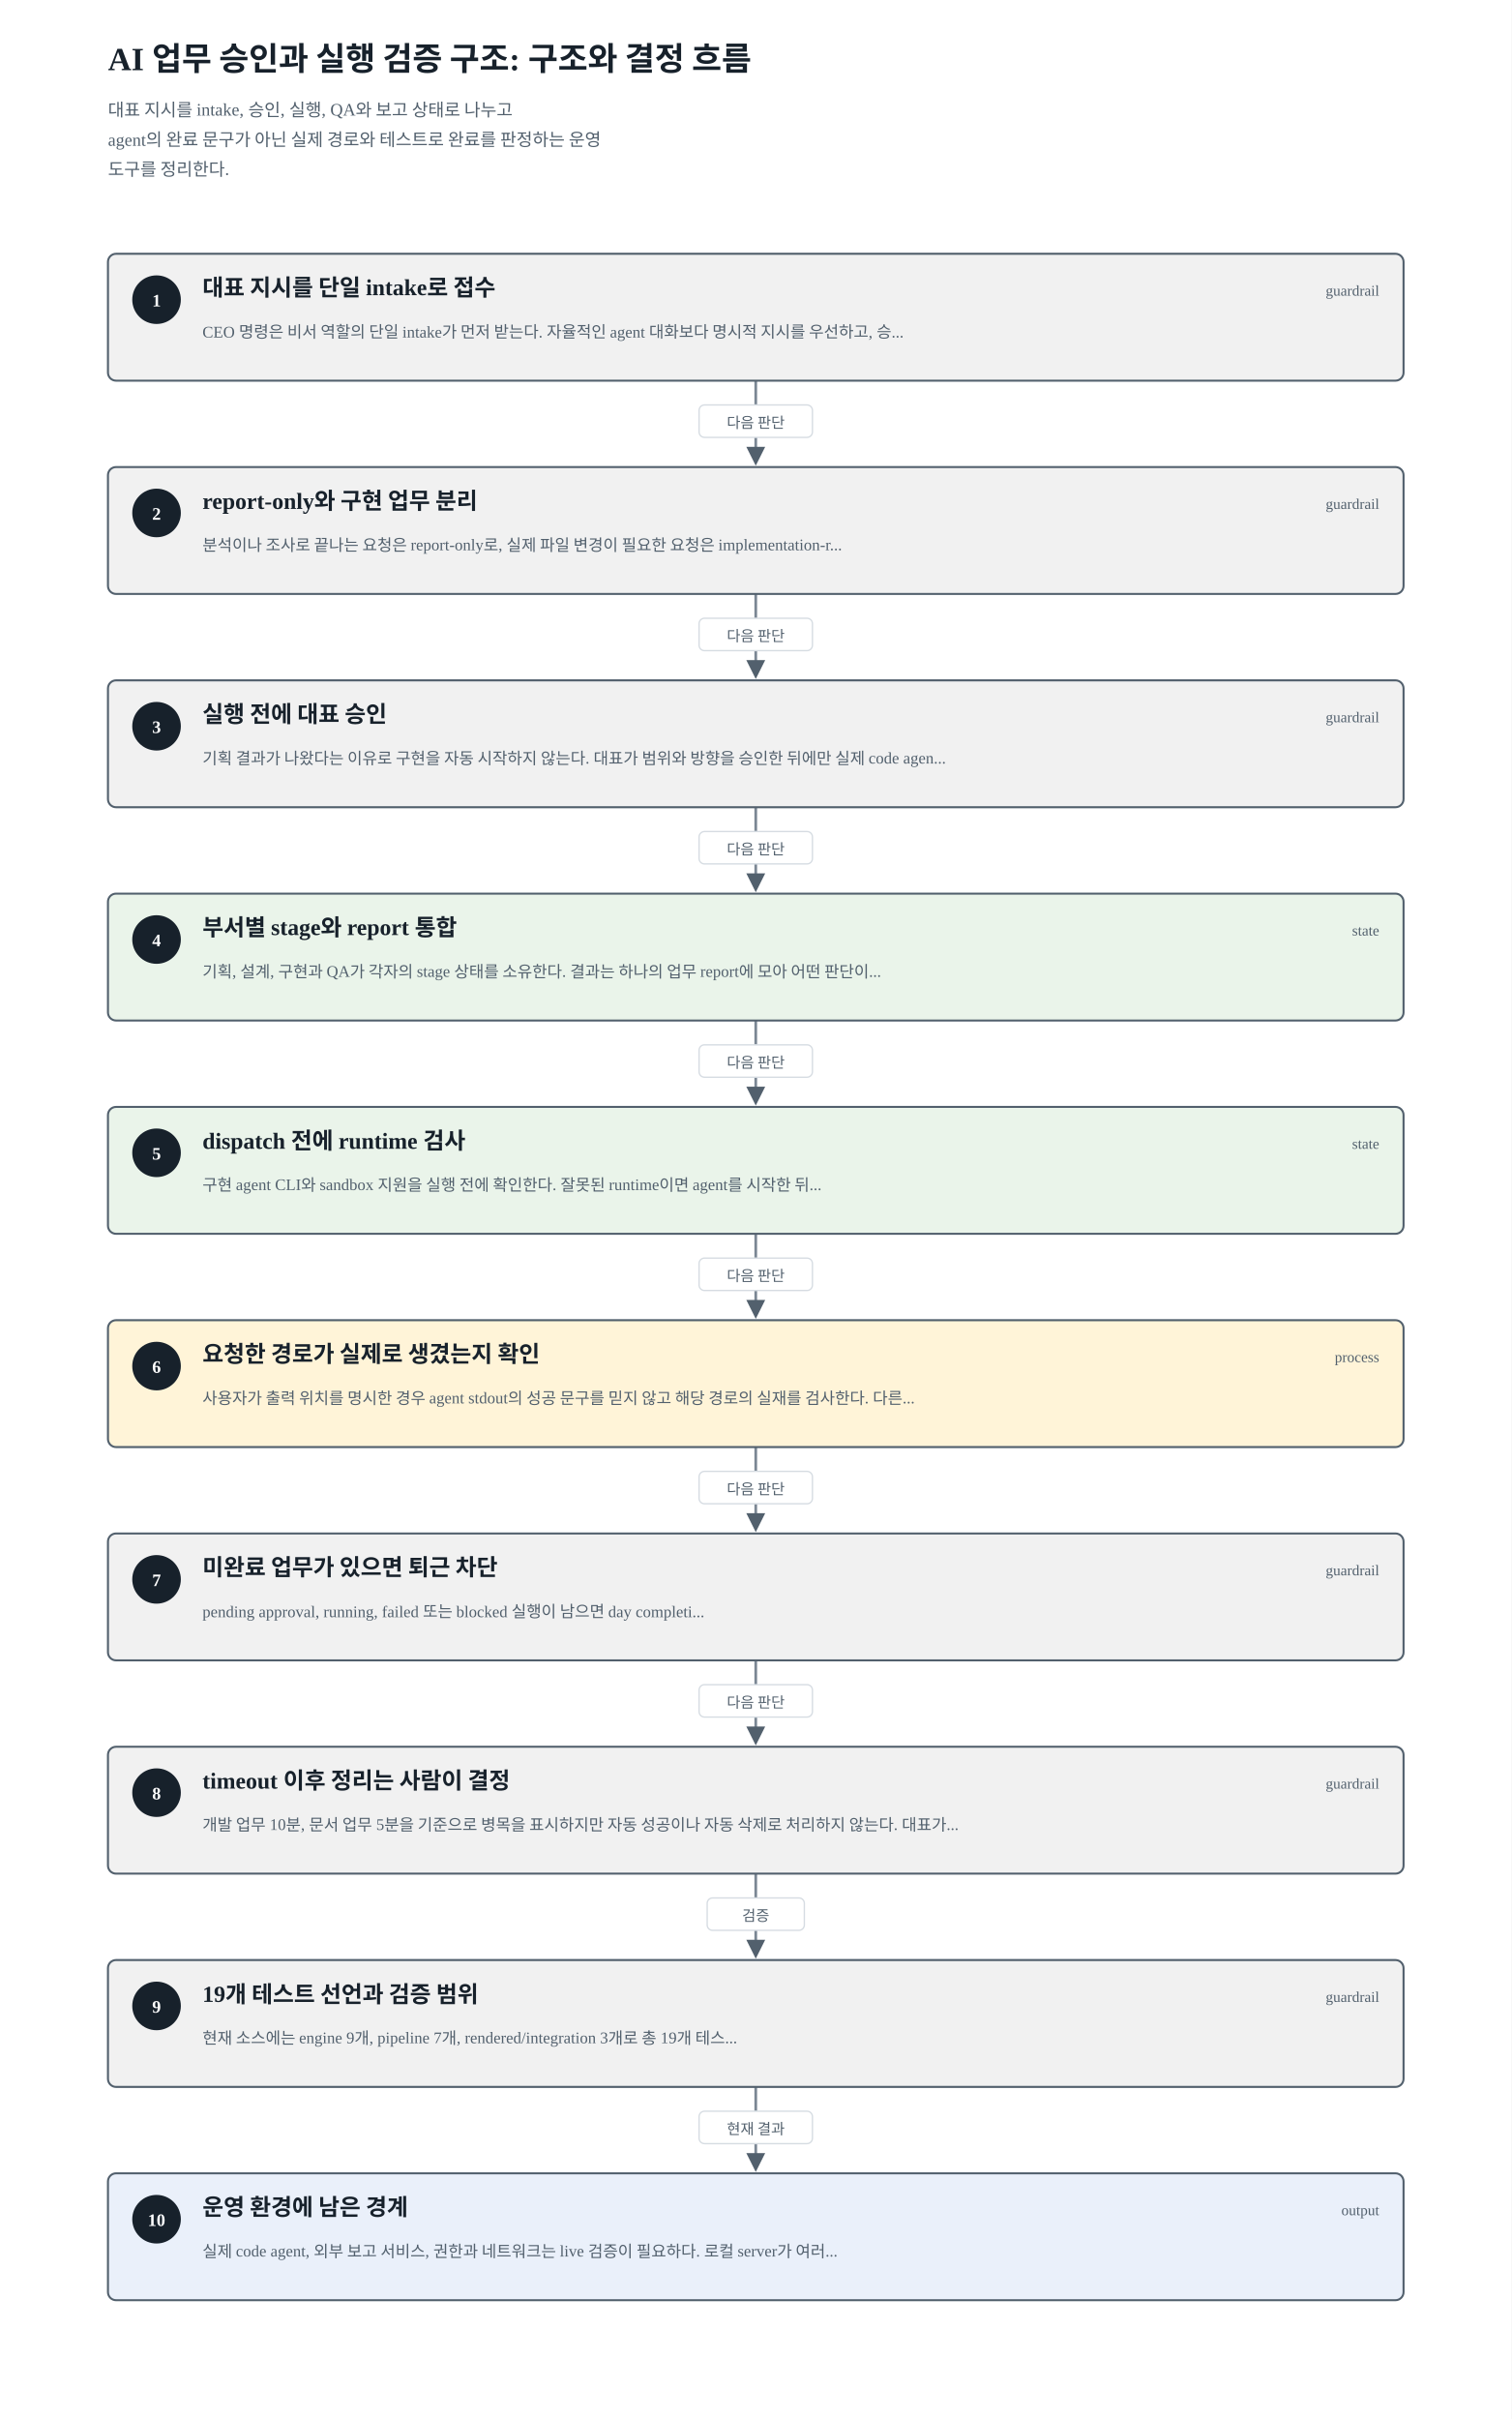
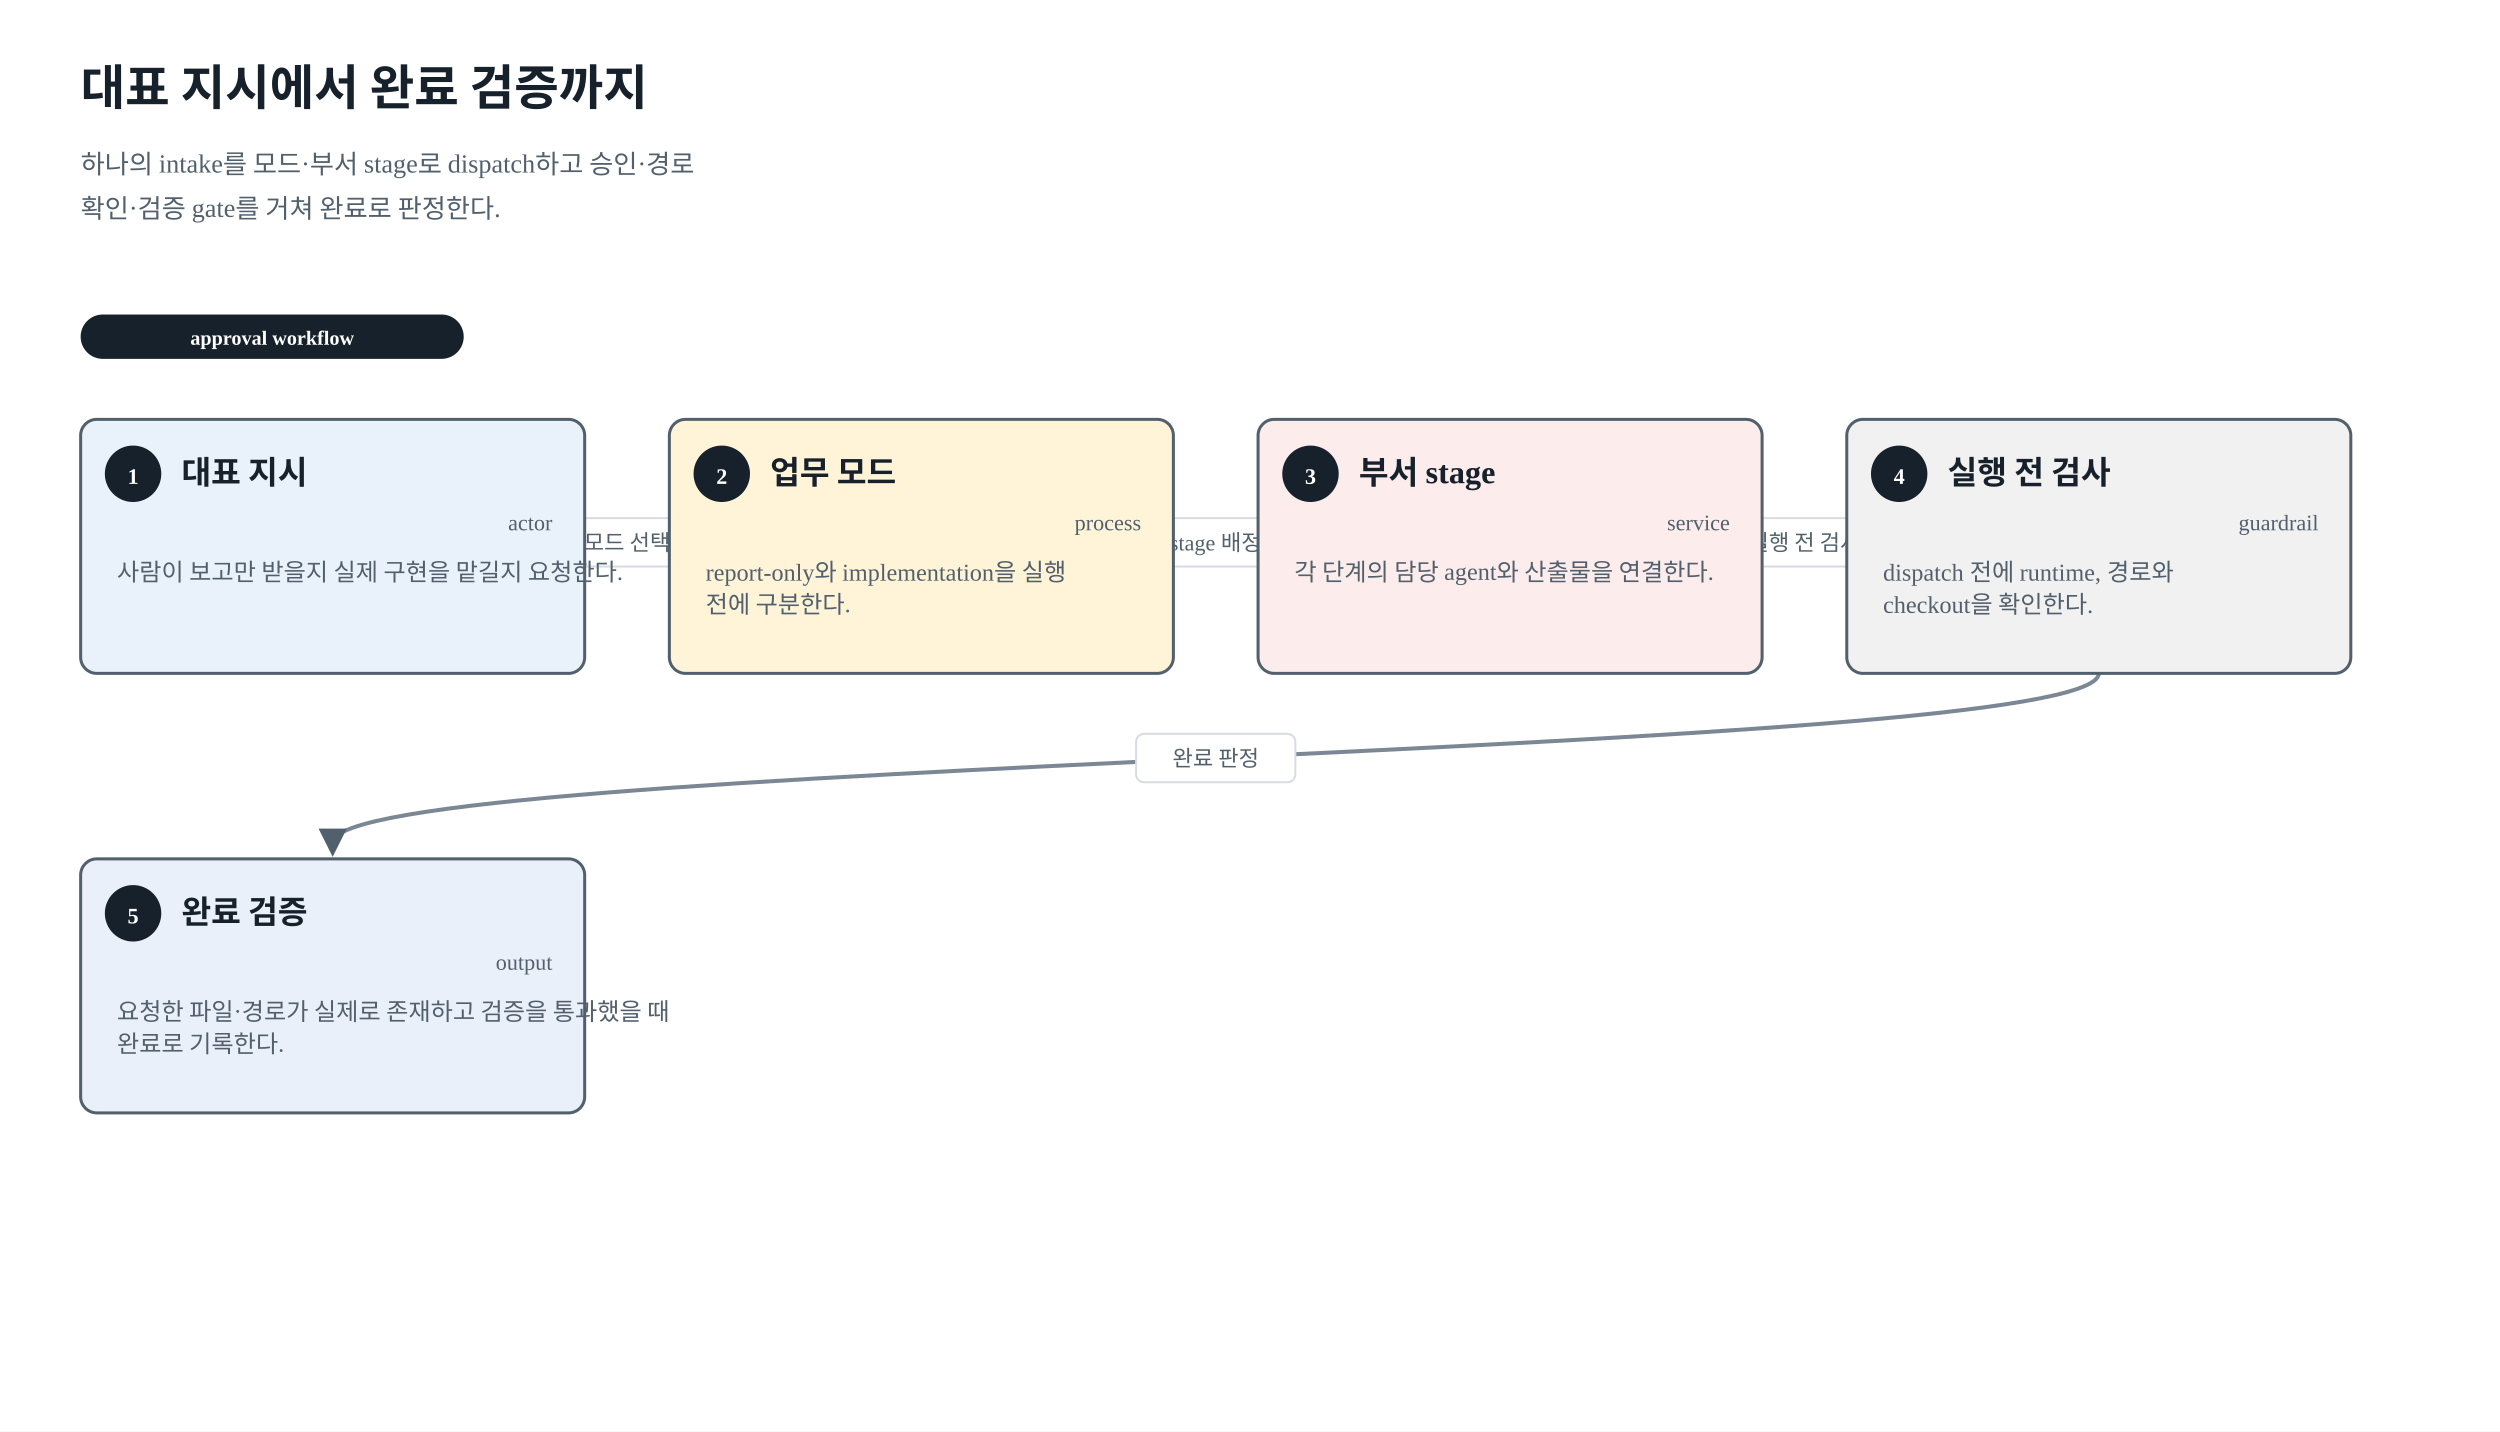
- <svg xmlns="http://www.w3.org/2000/svg" viewBox="0 0 1120 1792" role="img" aria-labelledby="system-map-title system-map-desc">
+ <svg xmlns="http://www.w3.org/2000/svg" viewBox="0 0 1240 710" role="img" aria-labelledby="system-map-title system-map-desc">
  <defs>
    <marker id="system-map-arrow" viewBox="0 0 10 10" refX="5" refY="5" markerWidth="7" markerHeight="7" orient="auto-start-reverse">
      <path d="M 0 0 L 10 5 L 0 10 z" fill="#52606d" />
    </marker>
  </defs>
-   <rect width="1120" height="1792" fill="#ffffff" />
+   <rect width="1240" height="710" fill="#ffffff" />
  <text fill="#17212b" font-size="24" font-weight="700">
-     <tspan x="80" y="52">AI 업무 승인과 실행 검증 구조: 구조와 결정 흐름</tspan>
+     <tspan x="40" y="52">대표 지시에서 완료 검증까지</tspan>
  </text>
  <text fill="#52606d" font-size="13">
-     <tspan x="80" y="86">대표 지시를 intake, 승인, 실행, QA와 보고 상태로 나누고</tspan>
-     <tspan x="80" y="108">agent의 완료 문구가 아닌 실제 경로와 테스트로 완료를 판정하는 운영</tspan>
-     <tspan x="80" y="130">도구를 정리한다.</tspan>
+     <tspan x="40" y="86">하나의 intake를 모드·부서 stage로 dispatch하고 승인·경로</tspan>
+     <tspan x="40" y="108">확인·검증 gate를 거쳐 완료로 판정한다.</tspan>
  </text>
+   <rect x="40" y="156" width="190" height="22" rx="11" fill="#17212b" />
+   <text x="135" y="171" text-anchor="middle" fill="#ffffff" font-size="10" font-weight="700">approval workflow</text>
  <g data-flow="flow-01">
-     <path d="M 560 282 L 560 338" fill="none" stroke="#7b8794" stroke-width="2" marker-end="url(#system-map-arrow)" />
-     <rect x="518" y="300" width="84" height="24" rx="4" fill="#ffffff" stroke="#d6dce2" />
-     <text x="560" y="317" text-anchor="middle" fill="#52606d" font-size="11">다음 판단</text>
+     <path d="M 290 271 L 324 271" fill="none" stroke="#7b8794" stroke-width="2" marker-end="url(#system-map-arrow)" />
+     <rect x="271.5" y="257" width="79" height="24" rx="4" fill="#ffffff" stroke="#d6dce2" />
+     <text x="311" y="273" text-anchor="middle" fill="#52606d" font-size="11">모드 선택</text>
  </g>
  <g data-flow="flow-02">
-     <path d="M 560 440 L 560 496" fill="none" stroke="#7b8794" stroke-width="2" marker-end="url(#system-map-arrow)" />
-     <rect x="518" y="458" width="84" height="24" rx="4" fill="#ffffff" stroke="#d6dce2" />
-     <text x="560" y="475" text-anchor="middle" fill="#52606d" font-size="11">다음 판단</text>
+     <path d="M 582 271 L 616 271" fill="none" stroke="#7b8794" stroke-width="2" marker-end="url(#system-map-arrow)" />
+     <rect x="547" y="257" width="112" height="24" rx="4" fill="#ffffff" stroke="#d6dce2" />
+     <text x="603" y="273" text-anchor="middle" fill="#52606d" font-size="11">stage 배정</text>
  </g>
  <g data-flow="flow-03">
-     <path d="M 560 598 L 560 654" fill="none" stroke="#7b8794" stroke-width="2" marker-end="url(#system-map-arrow)" />
-     <rect x="518" y="616" width="84" height="24" rx="4" fill="#ffffff" stroke="#d6dce2" />
-     <text x="560" y="633" text-anchor="middle" fill="#52606d" font-size="11">다음 판단</text>
+     <path d="M 874 271 L 908 271" fill="none" stroke="#7b8794" stroke-width="2" marker-end="url(#system-map-arrow)" />
+     <rect x="844.5" y="257" width="101" height="24" rx="4" fill="#ffffff" stroke="#d6dce2" />
+     <text x="895" y="273" text-anchor="middle" fill="#52606d" font-size="11">실행 전 검사</text>
  </g>
  <g data-flow="flow-04">
-     <path d="M 560 756 L 560 812" fill="none" stroke="#7b8794" stroke-width="2" marker-end="url(#system-map-arrow)" />
-     <rect x="518" y="774" width="84" height="24" rx="4" fill="#ffffff" stroke="#d6dce2" />
-     <text x="560" y="791" text-anchor="middle" fill="#52606d" font-size="11">다음 판단</text>
+     <path d="M 1041 334 C 1041 376, 165 376, 165 418" fill="none" stroke="#7b8794" stroke-width="2" marker-end="url(#system-map-arrow)" />
+     <rect x="563.5" y="364" width="79" height="24" rx="4" fill="#ffffff" stroke="#d6dce2" />
+     <text x="603" y="380" text-anchor="middle" fill="#52606d" font-size="11">완료 판정</text>
  </g>
-   <g data-flow="flow-05">
-     <path d="M 560 914 L 560 970" fill="none" stroke="#7b8794" stroke-width="2" marker-end="url(#system-map-arrow)" />
-     <rect x="518" y="932" width="84" height="24" rx="4" fill="#ffffff" stroke="#d6dce2" />
-     <text x="560" y="949" text-anchor="middle" fill="#52606d" font-size="11">다음 판단</text>
+   <g data-node="executive-intake">
+     <rect x="40" y="208" width="250" height="126" rx="8" fill="#e9f2fb" stroke="#52606d" stroke-width="1.5" />
+     <circle cx="66" cy="235" r="14" fill="#17212b" />
+     <text x="66" y="240" text-anchor="middle" fill="#ffffff" font-size="11" font-weight="700">1</text>
+     <text x="90" y="240" fill="#17212b" font-size="16" font-weight="700">대표 지시</text>
+     <text x="274" y="263" text-anchor="end" fill="#52606d" font-size="11">actor</text>
+     <text x="58" y="286" fill="#52606d" font-size="12">
+       <tspan x="58" y="288">사람이 보고만 받을지 실제 구현을 맡길지 요청한다.</tspan>
+     </text>
  </g>
-   <g data-flow="flow-06">
-     <path d="M 560 1072 L 560 1128" fill="none" stroke="#7b8794" stroke-width="2" marker-end="url(#system-map-arrow)" />
-     <rect x="518" y="1090" width="84" height="24" rx="4" fill="#ffffff" stroke="#d6dce2" />
-     <text x="560" y="1107" text-anchor="middle" fill="#52606d" font-size="11">다음 판단</text>
+   <g data-node="work-mode">
+     <rect x="332" y="208" width="250" height="126" rx="8" fill="#fff4d8" stroke="#52606d" stroke-width="1.5" />
+     <circle cx="358" cy="235" r="14" fill="#17212b" />
+     <text x="358" y="240" text-anchor="middle" fill="#ffffff" font-size="11" font-weight="700">2</text>
+     <text x="382" y="240" fill="#17212b" font-size="16" font-weight="700">업무 모드</text>
+     <text x="566" y="263" text-anchor="end" fill="#52606d" font-size="11">process</text>
+     <text x="350" y="286" fill="#52606d" font-size="12">
+       <tspan x="350" y="288">report-only와 implementation을 실행</tspan>
+       <tspan x="350" y="304">전에 구분한다.</tspan>
+     </text>
  </g>
-   <g data-flow="flow-07">
-     <path d="M 560 1230 L 560 1286" fill="none" stroke="#7b8794" stroke-width="2" marker-end="url(#system-map-arrow)" />
-     <rect x="518" y="1248" width="84" height="24" rx="4" fill="#ffffff" stroke="#d6dce2" />
-     <text x="560" y="1265" text-anchor="middle" fill="#52606d" font-size="11">다음 판단</text>
-   </g>
-   <g data-flow="flow-08">
-     <path d="M 560 1388 L 560 1444" fill="none" stroke="#7b8794" stroke-width="2" marker-end="url(#system-map-arrow)" />
-     <rect x="524" y="1406" width="72" height="24" rx="4" fill="#ffffff" stroke="#d6dce2" />
-     <text x="560" y="1423" text-anchor="middle" fill="#52606d" font-size="11">검증</text>
-   </g>
-   <g data-flow="flow-09">
-     <path d="M 560 1546 L 560 1602" fill="none" stroke="#7b8794" stroke-width="2" marker-end="url(#system-map-arrow)" />
-     <rect x="518" y="1564" width="84" height="24" rx="4" fill="#ffffff" stroke="#d6dce2" />
-     <text x="560" y="1581" text-anchor="middle" fill="#52606d" font-size="11">현재 결과</text>
-   </g>
-   <g data-node="single-intake">
-     <rect x="80" y="188" width="960" height="94" rx="6" fill="#f1f1f1" stroke="#52606d" stroke-width="1.5" />
-     <circle cx="116" cy="222" r="18" fill="#17212b" />
-     <text x="116" y="227" text-anchor="middle" fill="#ffffff" font-size="13" font-weight="700">1</text>
-     <text x="150" y="219" fill="#17212b" font-size="17" font-weight="700">대표 지시를 단일 intake로 접수</text>
-     <text x="1022" y="219" text-anchor="end" fill="#52606d" font-size="11">guardrail</text>
-     <text x="150" y="250" fill="#52606d" font-size="12">CEO 명령은 비서 역할의 단일 intake가 먼저 받는다. 자율적인 agent 대화보다 명시적 지시를 우선하고, 승...</text>
-   </g>
-   <g data-node="handoff-mode">
-     <rect x="80" y="346" width="960" height="94" rx="6" fill="#f1f1f1" stroke="#52606d" stroke-width="1.5" />
-     <circle cx="116" cy="380" r="18" fill="#17212b" />
-     <text x="116" y="385" text-anchor="middle" fill="#ffffff" font-size="13" font-weight="700">2</text>
-     <text x="150" y="377" fill="#17212b" font-size="17" font-weight="700">report-only와 구현 업무 분리</text>
-     <text x="1022" y="377" text-anchor="end" fill="#52606d" font-size="11">guardrail</text>
-     <text x="150" y="408" fill="#52606d" font-size="12">분석이나 조사로 끝나는 요청은 report-only로, 실제 파일 변경이 필요한 요청은 implementation-r...</text>
-   </g>
-   <g data-node="human-approval">
-     <rect x="80" y="504" width="960" height="94" rx="6" fill="#f1f1f1" stroke="#52606d" stroke-width="1.5" />
-     <circle cx="116" cy="538" r="18" fill="#17212b" />
-     <text x="116" y="543" text-anchor="middle" fill="#ffffff" font-size="13" font-weight="700">3</text>
-     <text x="150" y="535" fill="#17212b" font-size="17" font-weight="700">실행 전에 대표 승인</text>
-     <text x="1022" y="535" text-anchor="end" fill="#52606d" font-size="11">guardrail</text>
-     <text x="150" y="566" fill="#52606d" font-size="12">기획 결과가 나왔다는 이유로 구현을 자동 시작하지 않는다. 대표가 범위와 방향을 승인한 뒤에만 실제 code agen...</text>
-   </g>
-   <g data-node="stage-ownership">
-     <rect x="80" y="662" width="960" height="94" rx="6" fill="#eaf4ea" stroke="#52606d" stroke-width="1.5" />
-     <circle cx="116" cy="696" r="18" fill="#17212b" />
-     <text x="116" y="701" text-anchor="middle" fill="#ffffff" font-size="13" font-weight="700">4</text>
-     <text x="150" y="693" fill="#17212b" font-size="17" font-weight="700">부서별 stage와 report 통합</text>
-     <text x="1022" y="693" text-anchor="end" fill="#52606d" font-size="11">state</text>
-     <text x="150" y="724" fill="#52606d" font-size="12">기획, 설계, 구현과 QA가 각자의 stage 상태를 소유한다. 결과는 하나의 업무 report에 모아 어떤 판단이...</text>
+   <g data-node="stage-dispatch">
+     <rect x="624" y="208" width="250" height="126" rx="8" fill="#fceceb" stroke="#52606d" stroke-width="1.5" />
+     <circle cx="650" cy="235" r="14" fill="#17212b" />
+     <text x="650" y="240" text-anchor="middle" fill="#ffffff" font-size="11" font-weight="700">3</text>
+     <text x="674" y="240" fill="#17212b" font-size="16" font-weight="700">부서 stage</text>
+     <text x="858" y="263" text-anchor="end" fill="#52606d" font-size="11">service</text>
+     <text x="642" y="286" fill="#52606d" font-size="12">
+       <tspan x="642" y="288">각 단계의 담당 agent와 산출물을 연결한다.</tspan>
+     </text>
  </g>
  <g data-node="runtime-preflight">
-     <rect x="80" y="820" width="960" height="94" rx="6" fill="#eaf4ea" stroke="#52606d" stroke-width="1.5" />
-     <circle cx="116" cy="854" r="18" fill="#17212b" />
-     <text x="116" y="859" text-anchor="middle" fill="#ffffff" font-size="13" font-weight="700">5</text>
-     <text x="150" y="851" fill="#17212b" font-size="17" font-weight="700">dispatch 전에 runtime 검사</text>
-     <text x="1022" y="851" text-anchor="end" fill="#52606d" font-size="11">state</text>
-     <text x="150" y="882" fill="#52606d" font-size="12">구현 agent CLI와 sandbox 지원을 실행 전에 확인한다. 잘못된 runtime이면 agent를 시작한 뒤...</text>
+     <rect x="916" y="208" width="250" height="126" rx="8" fill="#f1f1f1" stroke="#52606d" stroke-width="1.5" />
+     <circle cx="942" cy="235" r="14" fill="#17212b" />
+     <text x="942" y="240" text-anchor="middle" fill="#ffffff" font-size="11" font-weight="700">4</text>
+     <text x="966" y="240" fill="#17212b" font-size="16" font-weight="700">실행 전 검사</text>
+     <text x="1150" y="263" text-anchor="end" fill="#52606d" font-size="11">guardrail</text>
+     <text x="934" y="286" fill="#52606d" font-size="12">
+       <tspan x="934" y="288">dispatch 전에 runtime, 경로와</tspan>
+       <tspan x="934" y="304">checkout을 확인한다.</tspan>
+     </text>
  </g>
-   <g data-node="path-proof">
-     <rect x="80" y="978" width="960" height="94" rx="6" fill="#fff4d8" stroke="#52606d" stroke-width="1.5" />
-     <circle cx="116" cy="1012" r="18" fill="#17212b" />
-     <text x="116" y="1017" text-anchor="middle" fill="#ffffff" font-size="13" font-weight="700">6</text>
-     <text x="150" y="1009" fill="#17212b" font-size="17" font-weight="700">요청한 경로가 실제로 생겼는지 확인</text>
-     <text x="1022" y="1009" text-anchor="end" fill="#52606d" font-size="11">process</text>
-     <text x="150" y="1040" fill="#52606d" font-size="12">사용자가 출력 위치를 명시한 경우 agent stdout의 성공 문구를 믿지 않고 해당 경로의 실재를 검사한다. 다른...</text>
-   </g>
-   <g data-node="checkout-gate">
-     <rect x="80" y="1136" width="960" height="94" rx="6" fill="#f1f1f1" stroke="#52606d" stroke-width="1.5" />
-     <circle cx="116" cy="1170" r="18" fill="#17212b" />
-     <text x="116" y="1175" text-anchor="middle" fill="#ffffff" font-size="13" font-weight="700">7</text>
-     <text x="150" y="1167" fill="#17212b" font-size="17" font-weight="700">미완료 업무가 있으면 퇴근 차단</text>
-     <text x="1022" y="1167" text-anchor="end" fill="#52606d" font-size="11">guardrail</text>
-     <text x="150" y="1198" fill="#52606d" font-size="12">pending approval, running, failed 또는 blocked 실행이 남으면 day completi...</text>
-   </g>
-   <g data-node="timeout-cleanup">
-     <rect x="80" y="1294" width="960" height="94" rx="6" fill="#f1f1f1" stroke="#52606d" stroke-width="1.5" />
-     <circle cx="116" cy="1328" r="18" fill="#17212b" />
-     <text x="116" y="1333" text-anchor="middle" fill="#ffffff" font-size="13" font-weight="700">8</text>
-     <text x="150" y="1325" fill="#17212b" font-size="17" font-weight="700">timeout 이후 정리는 사람이 결정</text>
-     <text x="1022" y="1325" text-anchor="end" fill="#52606d" font-size="11">guardrail</text>
-     <text x="150" y="1356" fill="#52606d" font-size="12">개발 업무 10분, 문서 업무 5분을 기준으로 병목을 표시하지만 자동 성공이나 자동 삭제로 처리하지 않는다. 대표가...</text>
-   </g>
-   <g data-node="validation">
-     <rect x="80" y="1452" width="960" height="94" rx="6" fill="#f1f1f1" stroke="#52606d" stroke-width="1.5" />
-     <circle cx="116" cy="1486" r="18" fill="#17212b" />
-     <text x="116" y="1491" text-anchor="middle" fill="#ffffff" font-size="13" font-weight="700">9</text>
-     <text x="150" y="1483" fill="#17212b" font-size="17" font-weight="700">19개 테스트 선언과 검증 범위</text>
-     <text x="1022" y="1483" text-anchor="end" fill="#52606d" font-size="11">guardrail</text>
-     <text x="150" y="1514" fill="#52606d" font-size="12">현재 소스에는 engine 9개, pipeline 7개, rendered/integration 3개로 총 19개 테스...</text>
-   </g>
-   <g data-node="limitations">
-     <rect x="80" y="1610" width="960" height="94" rx="6" fill="#eaf0fa" stroke="#52606d" stroke-width="1.5" />
-     <circle cx="116" cy="1644" r="18" fill="#17212b" />
-     <text x="116" y="1649" text-anchor="middle" fill="#ffffff" font-size="13" font-weight="700">10</text>
-     <text x="150" y="1641" fill="#17212b" font-size="17" font-weight="700">운영 환경에 남은 경계</text>
-     <text x="1022" y="1641" text-anchor="end" fill="#52606d" font-size="11">output</text>
-     <text x="150" y="1672" fill="#52606d" font-size="12">실제 code agent, 외부 보고 서비스, 권한과 네트워크는 live 검증이 필요하다. 로컬 server가 여러...</text>
+   <g data-node="completion-gate">
+     <rect x="40" y="426" width="250" height="126" rx="8" fill="#eaf0fa" stroke="#52606d" stroke-width="1.5" />
+     <circle cx="66" cy="453" r="14" fill="#17212b" />
+     <text x="66" y="458" text-anchor="middle" fill="#ffffff" font-size="11" font-weight="700">5</text>
+     <text x="90" y="458" fill="#17212b" font-size="16" font-weight="700">완료 검증</text>
+     <text x="274" y="481" text-anchor="end" fill="#52606d" font-size="11">output</text>
+     <text x="58" y="504" fill="#52606d" font-size="12">
+       <tspan x="58" y="506">요청한 파일·경로가 실제로 존재하고 검증을 통과했을 때</tspan>
+       <tspan x="58" y="522">완료로 기록한다.</tspan>
+     </text>
  </g>
</svg>
